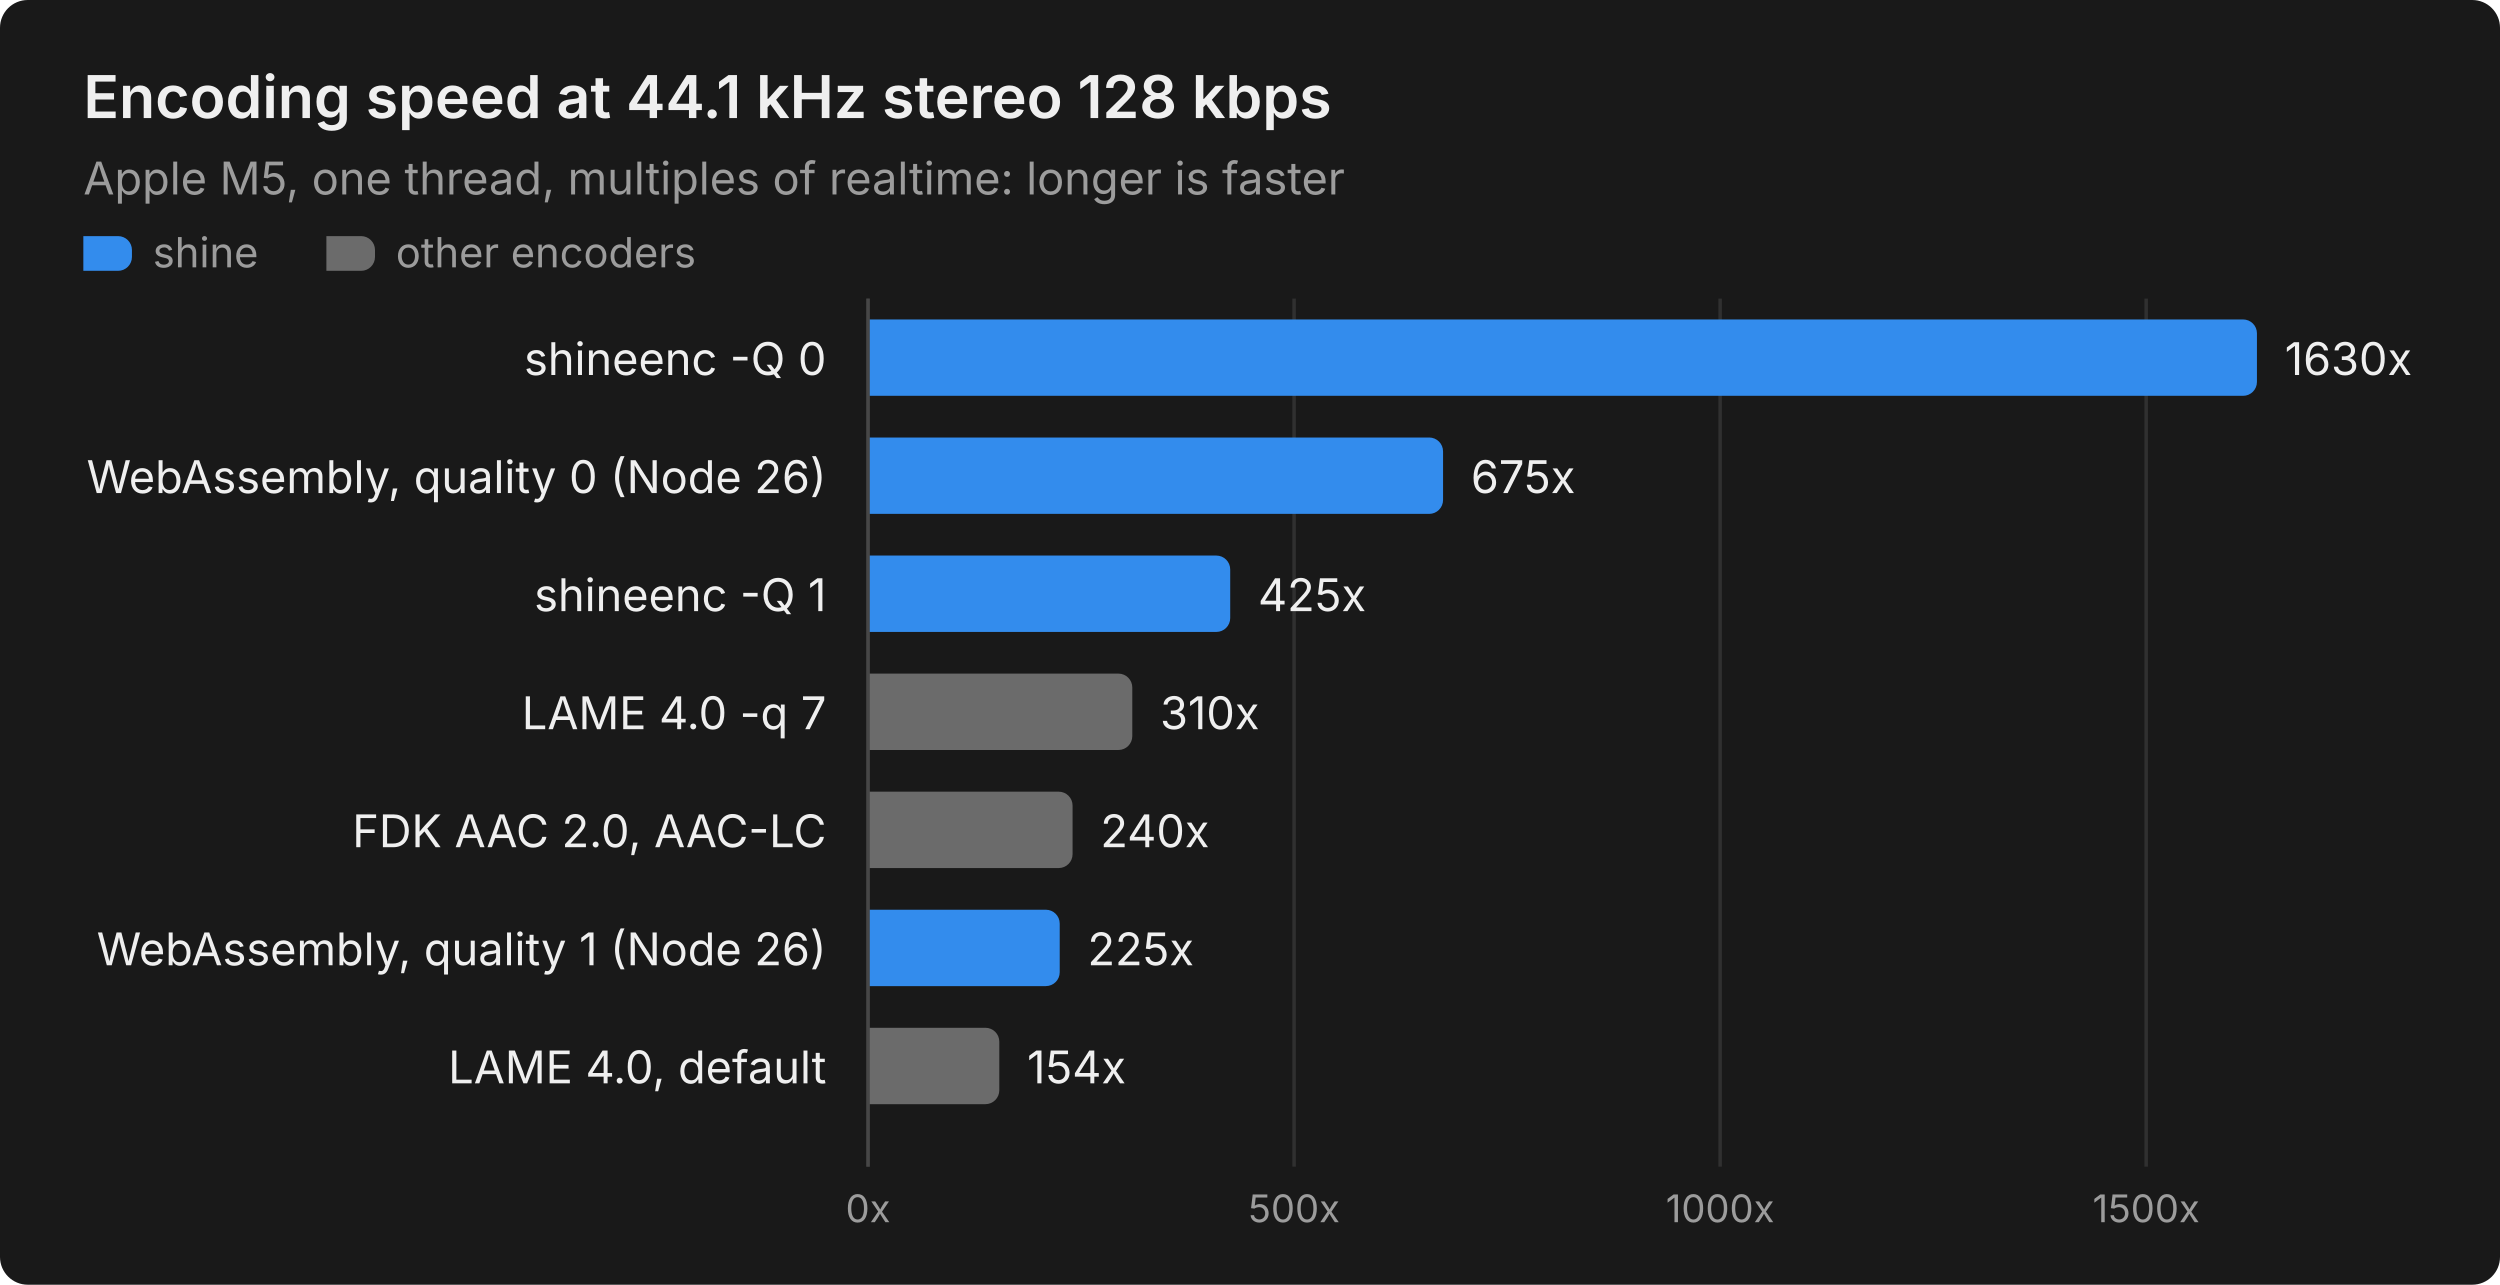
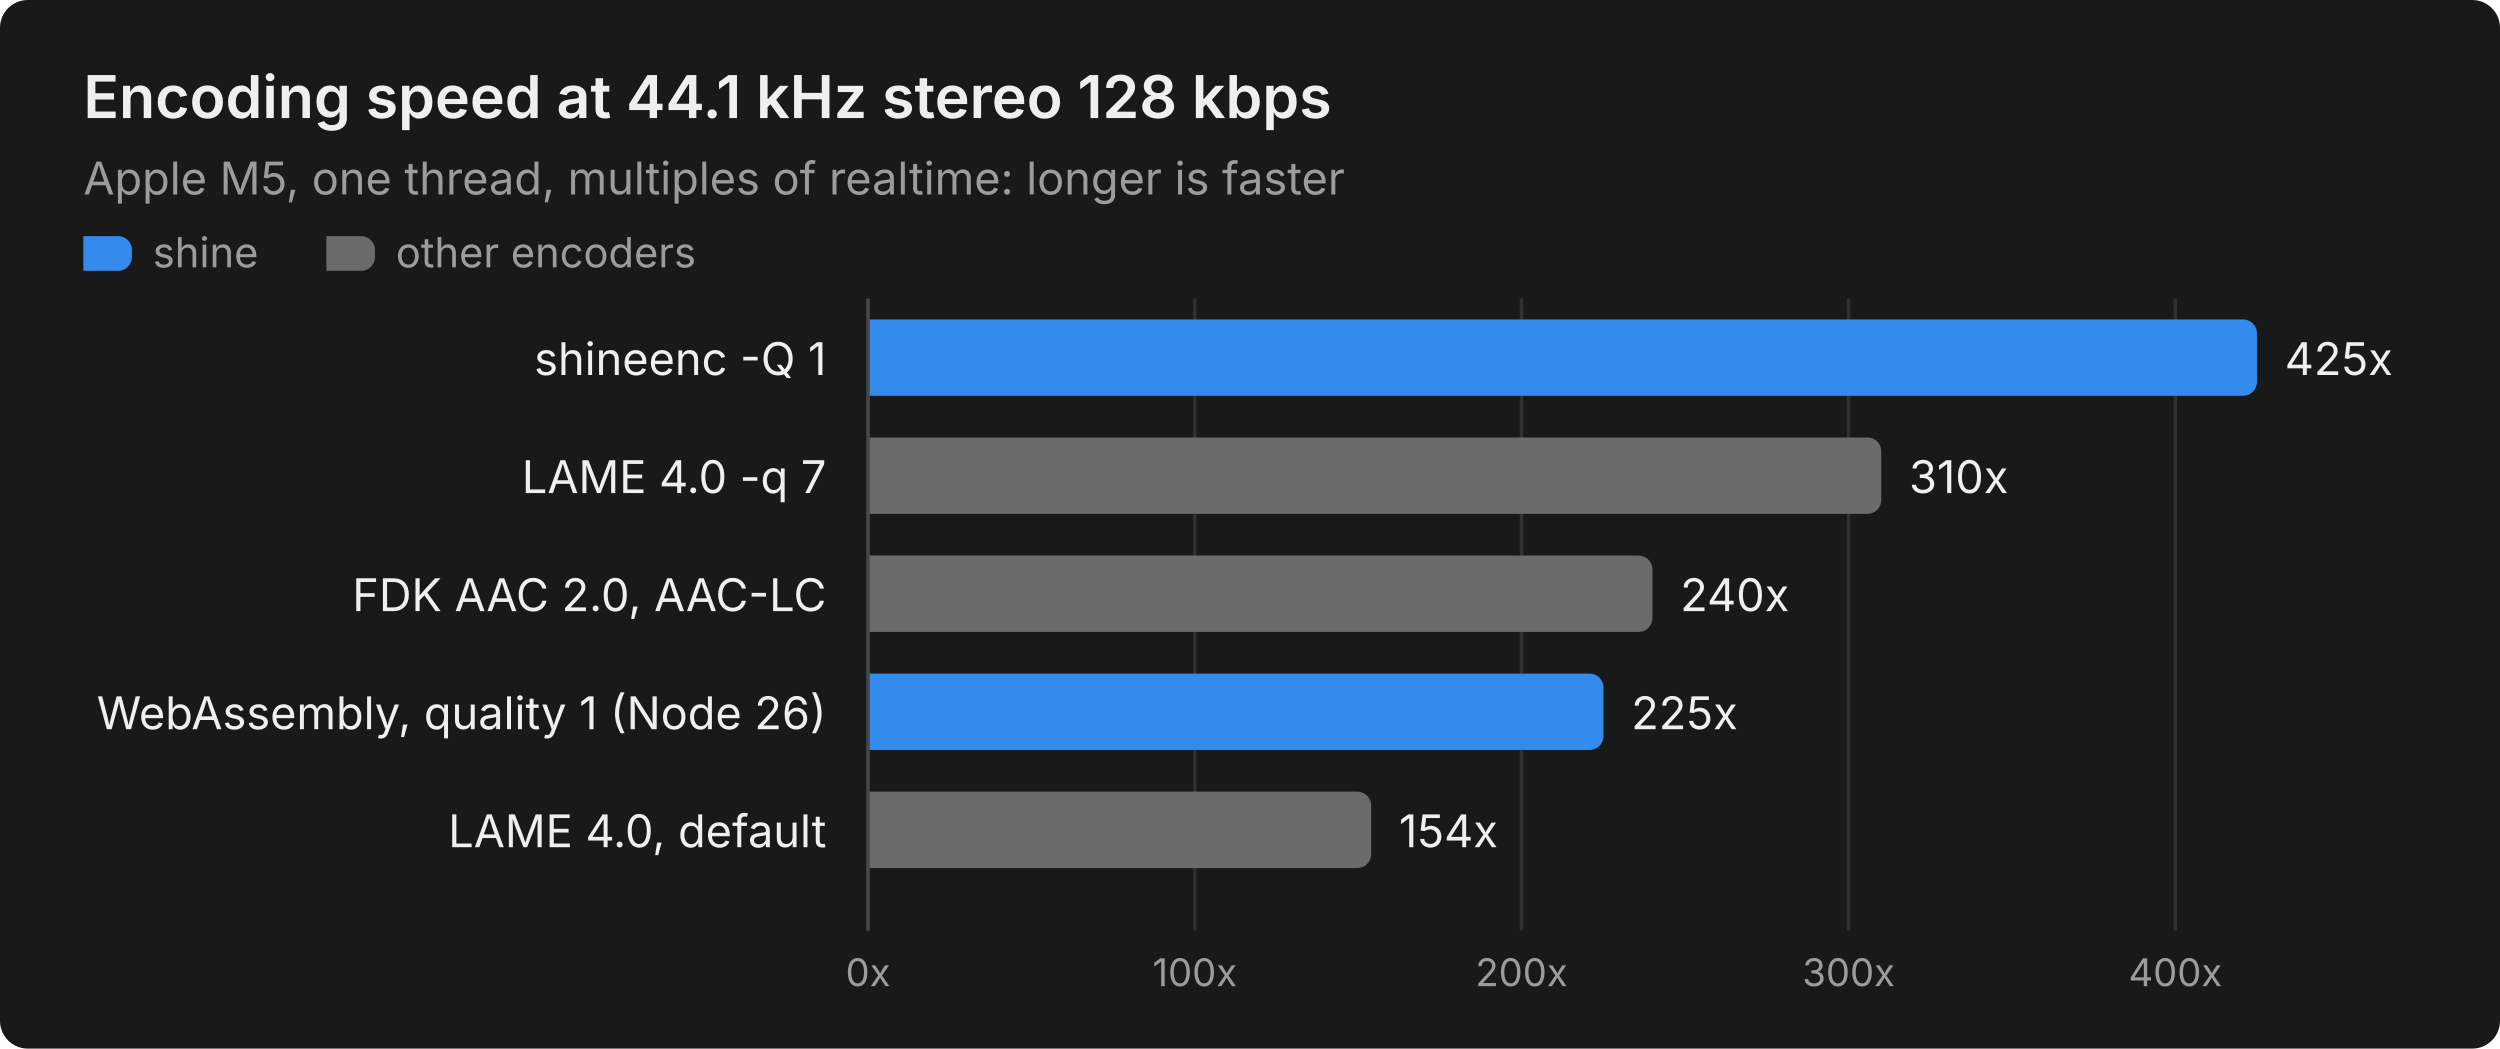
- <svg xmlns="http://www.w3.org/2000/svg" width="720" height="370" viewBox="0 0 720 370" role="img" aria-label="Encoding speed at 44.1 kHz stereo 128 kbps" font-family="system-ui, -apple-system, &quot;Segoe UI&quot;, sans-serif">
-   <rect width="720" height="370" rx="8" fill="#191919" />
+ <svg xmlns="http://www.w3.org/2000/svg" width="720" height="302" viewBox="0 0 720 302" role="img" aria-label="Encoding speed at 44.1 kHz stereo 128 kbps" font-family="system-ui, -apple-system, &quot;Segoe UI&quot;, sans-serif">
+   <rect width="720" height="302" rx="8" fill="#191919" />
  <text x="24.0" y="34.0" fill="#efefef" font-size="17" text-anchor="start" font-weight="600">Encoding speed at 44.1 kHz stereo 128 kbps</text>
  <text x="24.0" y="56.0" fill="#9c9c9c" font-size="13" text-anchor="start" font-weight="normal">Apple M5, one thread, multiples of realtime: longer is faster</text>
  <path d="M24.0,68.0 h10.0 a4,4 0 0 1 4,4 v2.0 a4,4 0 0 1 -4,4 h-10.0 z" fill="#338ced" />
  <text x="44.0" y="77.0" fill="#9c9c9c" font-size="12" text-anchor="start" font-weight="normal">shine</text>
  <path d="M94.0,68.0 h10.0 a4,4 0 0 1 4,4 v2.0 a4,4 0 0 1 -4,4 h-10.0 z" fill="#6b6b6b" />
  <text x="114.0" y="77.0" fill="#9c9c9c" font-size="12" text-anchor="start" font-weight="normal">other encoders</text>
-   <line x1="250.0" y1="86" x2="250.0" y2="336" stroke="#303030" />
-   <text x="250.0" y="352.0" fill="#9c9c9c" font-size="11" text-anchor="middle" font-weight="normal">0x</text>
-   <line x1="372.7" y1="86" x2="372.7" y2="336" stroke="#303030" />
-   <text x="372.7" y="352.0" fill="#9c9c9c" font-size="11" text-anchor="middle" font-weight="normal">500x</text>
-   <line x1="495.4" y1="86" x2="495.4" y2="336" stroke="#303030" />
-   <text x="495.4" y="352.0" fill="#9c9c9c" font-size="11" text-anchor="middle" font-weight="normal">1000x</text>
-   <line x1="618.1" y1="86" x2="618.1" y2="336" stroke="#303030" />
-   <text x="618.1" y="352.0" fill="#9c9c9c" font-size="11" text-anchor="middle" font-weight="normal">1500x</text>
-   <text x="238.0" y="108.0" fill="#efefef" font-size="13" text-anchor="end" font-weight="normal">shineenc -Q 0</text>
+   <line x1="250.0" y1="86" x2="250.0" y2="268" stroke="#303030" />
+   <text x="250.0" y="284.0" fill="#9c9c9c" font-size="11" text-anchor="middle" font-weight="normal">0x</text>
+   <line x1="344.1" y1="86" x2="344.1" y2="268" stroke="#303030" />
+   <text x="344.1" y="284.0" fill="#9c9c9c" font-size="11" text-anchor="middle" font-weight="normal">100x</text>
+   <line x1="438.2" y1="86" x2="438.2" y2="268" stroke="#303030" />
+   <text x="438.2" y="284.0" fill="#9c9c9c" font-size="11" text-anchor="middle" font-weight="normal">200x</text>
+   <line x1="532.4" y1="86" x2="532.4" y2="268" stroke="#303030" />
+   <text x="532.4" y="284.0" fill="#9c9c9c" font-size="11" text-anchor="middle" font-weight="normal">300x</text>
+   <line x1="626.5" y1="86" x2="626.5" y2="268" stroke="#303030" />
+   <text x="626.5" y="284.0" fill="#9c9c9c" font-size="11" text-anchor="middle" font-weight="normal">400x</text>
+   <text x="238.0" y="108.0" fill="#efefef" font-size="13" text-anchor="end" font-weight="normal">shineenc -Q 1</text>
  <path d="M250.0,92.0 h396.0 a4,4 0 0 1 4,4 v14.0 a4,4 0 0 1 -4,4 h-396.0 z" fill="#338ced" />
-   <text x="658.0" y="108.0" fill="#efefef" font-size="13" text-anchor="start" font-weight="normal">1630x</text>
-   <text x="238.0" y="142.0" fill="#efefef" font-size="13" text-anchor="end" font-weight="normal">WebAssembly, quality 0 (Node 26)</text>
-   <path d="M250.0,126.0 h161.6 a4,4 0 0 1 4,4 v14.0 a4,4 0 0 1 -4,4 h-161.6 z" fill="#338ced" />
-   <text x="423.6" y="142.0" fill="#efefef" font-size="13" text-anchor="start" font-weight="normal">675x</text>
-   <text x="238.0" y="176.0" fill="#efefef" font-size="13" text-anchor="end" font-weight="normal">shineenc -Q 1</text>
-   <path d="M250.0,160.0 h100.3 a4,4 0 0 1 4,4 v14.0 a4,4 0 0 1 -4,4 h-100.3 z" fill="#338ced" />
-   <text x="362.3" y="176.0" fill="#efefef" font-size="13" text-anchor="start" font-weight="normal">425x</text>
-   <text x="238.0" y="210.0" fill="#efefef" font-size="13" text-anchor="end" font-weight="normal">LAME 4.0 -q 7</text>
-   <path d="M250.0,194.0 h72.1 a4,4 0 0 1 4,4 v14.0 a4,4 0 0 1 -4,4 h-72.1 z" fill="#6b6b6b" />
-   <text x="334.1" y="210.0" fill="#efefef" font-size="13" text-anchor="start" font-weight="normal">310x</text>
-   <text x="238.0" y="244.0" fill="#efefef" font-size="13" text-anchor="end" font-weight="normal">FDK AAC 2.0, AAC-LC</text>
-   <path d="M250.0,228.0 h54.9 a4,4 0 0 1 4,4 v14.0 a4,4 0 0 1 -4,4 h-54.9 z" fill="#6b6b6b" />
-   <text x="316.9" y="244.0" fill="#efefef" font-size="13" text-anchor="start" font-weight="normal">240x</text>
-   <text x="238.0" y="278.0" fill="#efefef" font-size="13" text-anchor="end" font-weight="normal">WebAssembly, quality 1 (Node 26)</text>
-   <path d="M250.0,262.0 h51.2 a4,4 0 0 1 4,4 v14.0 a4,4 0 0 1 -4,4 h-51.2 z" fill="#338ced" />
-   <text x="313.2" y="278.0" fill="#efefef" font-size="13" text-anchor="start" font-weight="normal">225x</text>
-   <text x="238.0" y="312.0" fill="#efefef" font-size="13" text-anchor="end" font-weight="normal">LAME 4.0, default</text>
-   <path d="M250.0,296.0 h33.8 a4,4 0 0 1 4,4 v14.0 a4,4 0 0 1 -4,4 h-33.8 z" fill="#6b6b6b" />
-   <text x="295.8" y="312.0" fill="#efefef" font-size="13" text-anchor="start" font-weight="normal">154x</text>
-   <line x1="250" y1="86" x2="250" y2="336" stroke="#474747" />
+   <text x="658.0" y="108.0" fill="#efefef" font-size="13" text-anchor="start" font-weight="normal">425x</text>
+   <text x="238.0" y="142.0" fill="#efefef" font-size="13" text-anchor="end" font-weight="normal">LAME 4.0 -q 7</text>
+   <path d="M250.0,126.0 h287.8 a4,4 0 0 1 4,4 v14.0 a4,4 0 0 1 -4,4 h-287.8 z" fill="#6b6b6b" />
+   <text x="549.8" y="142.0" fill="#efefef" font-size="13" text-anchor="start" font-weight="normal">310x</text>
+   <text x="238.0" y="176.0" fill="#efefef" font-size="13" text-anchor="end" font-weight="normal">FDK AAC 2.0, AAC-LC</text>
+   <path d="M250.0,160.0 h221.9 a4,4 0 0 1 4,4 v14.0 a4,4 0 0 1 -4,4 h-221.9 z" fill="#6b6b6b" />
+   <text x="483.9" y="176.0" fill="#efefef" font-size="13" text-anchor="start" font-weight="normal">240x</text>
+   <text x="238.0" y="210.0" fill="#efefef" font-size="13" text-anchor="end" font-weight="normal">WebAssembly, quality 1 (Node 26)</text>
+   <path d="M250.0,194.0 h207.8 a4,4 0 0 1 4,4 v14.0 a4,4 0 0 1 -4,4 h-207.8 z" fill="#338ced" />
+   <text x="469.8" y="210.0" fill="#efefef" font-size="13" text-anchor="start" font-weight="normal">225x</text>
+   <text x="238.0" y="244.0" fill="#efefef" font-size="13" text-anchor="end" font-weight="normal">LAME 4.0, default</text>
+   <path d="M250.0,228.0 h140.9 a4,4 0 0 1 4,4 v14.0 a4,4 0 0 1 -4,4 h-140.9 z" fill="#6b6b6b" />
+   <text x="402.9" y="244.0" fill="#efefef" font-size="13" text-anchor="start" font-weight="normal">154x</text>
+   <line x1="250" y1="86" x2="250" y2="268" stroke="#474747" />
</svg>
